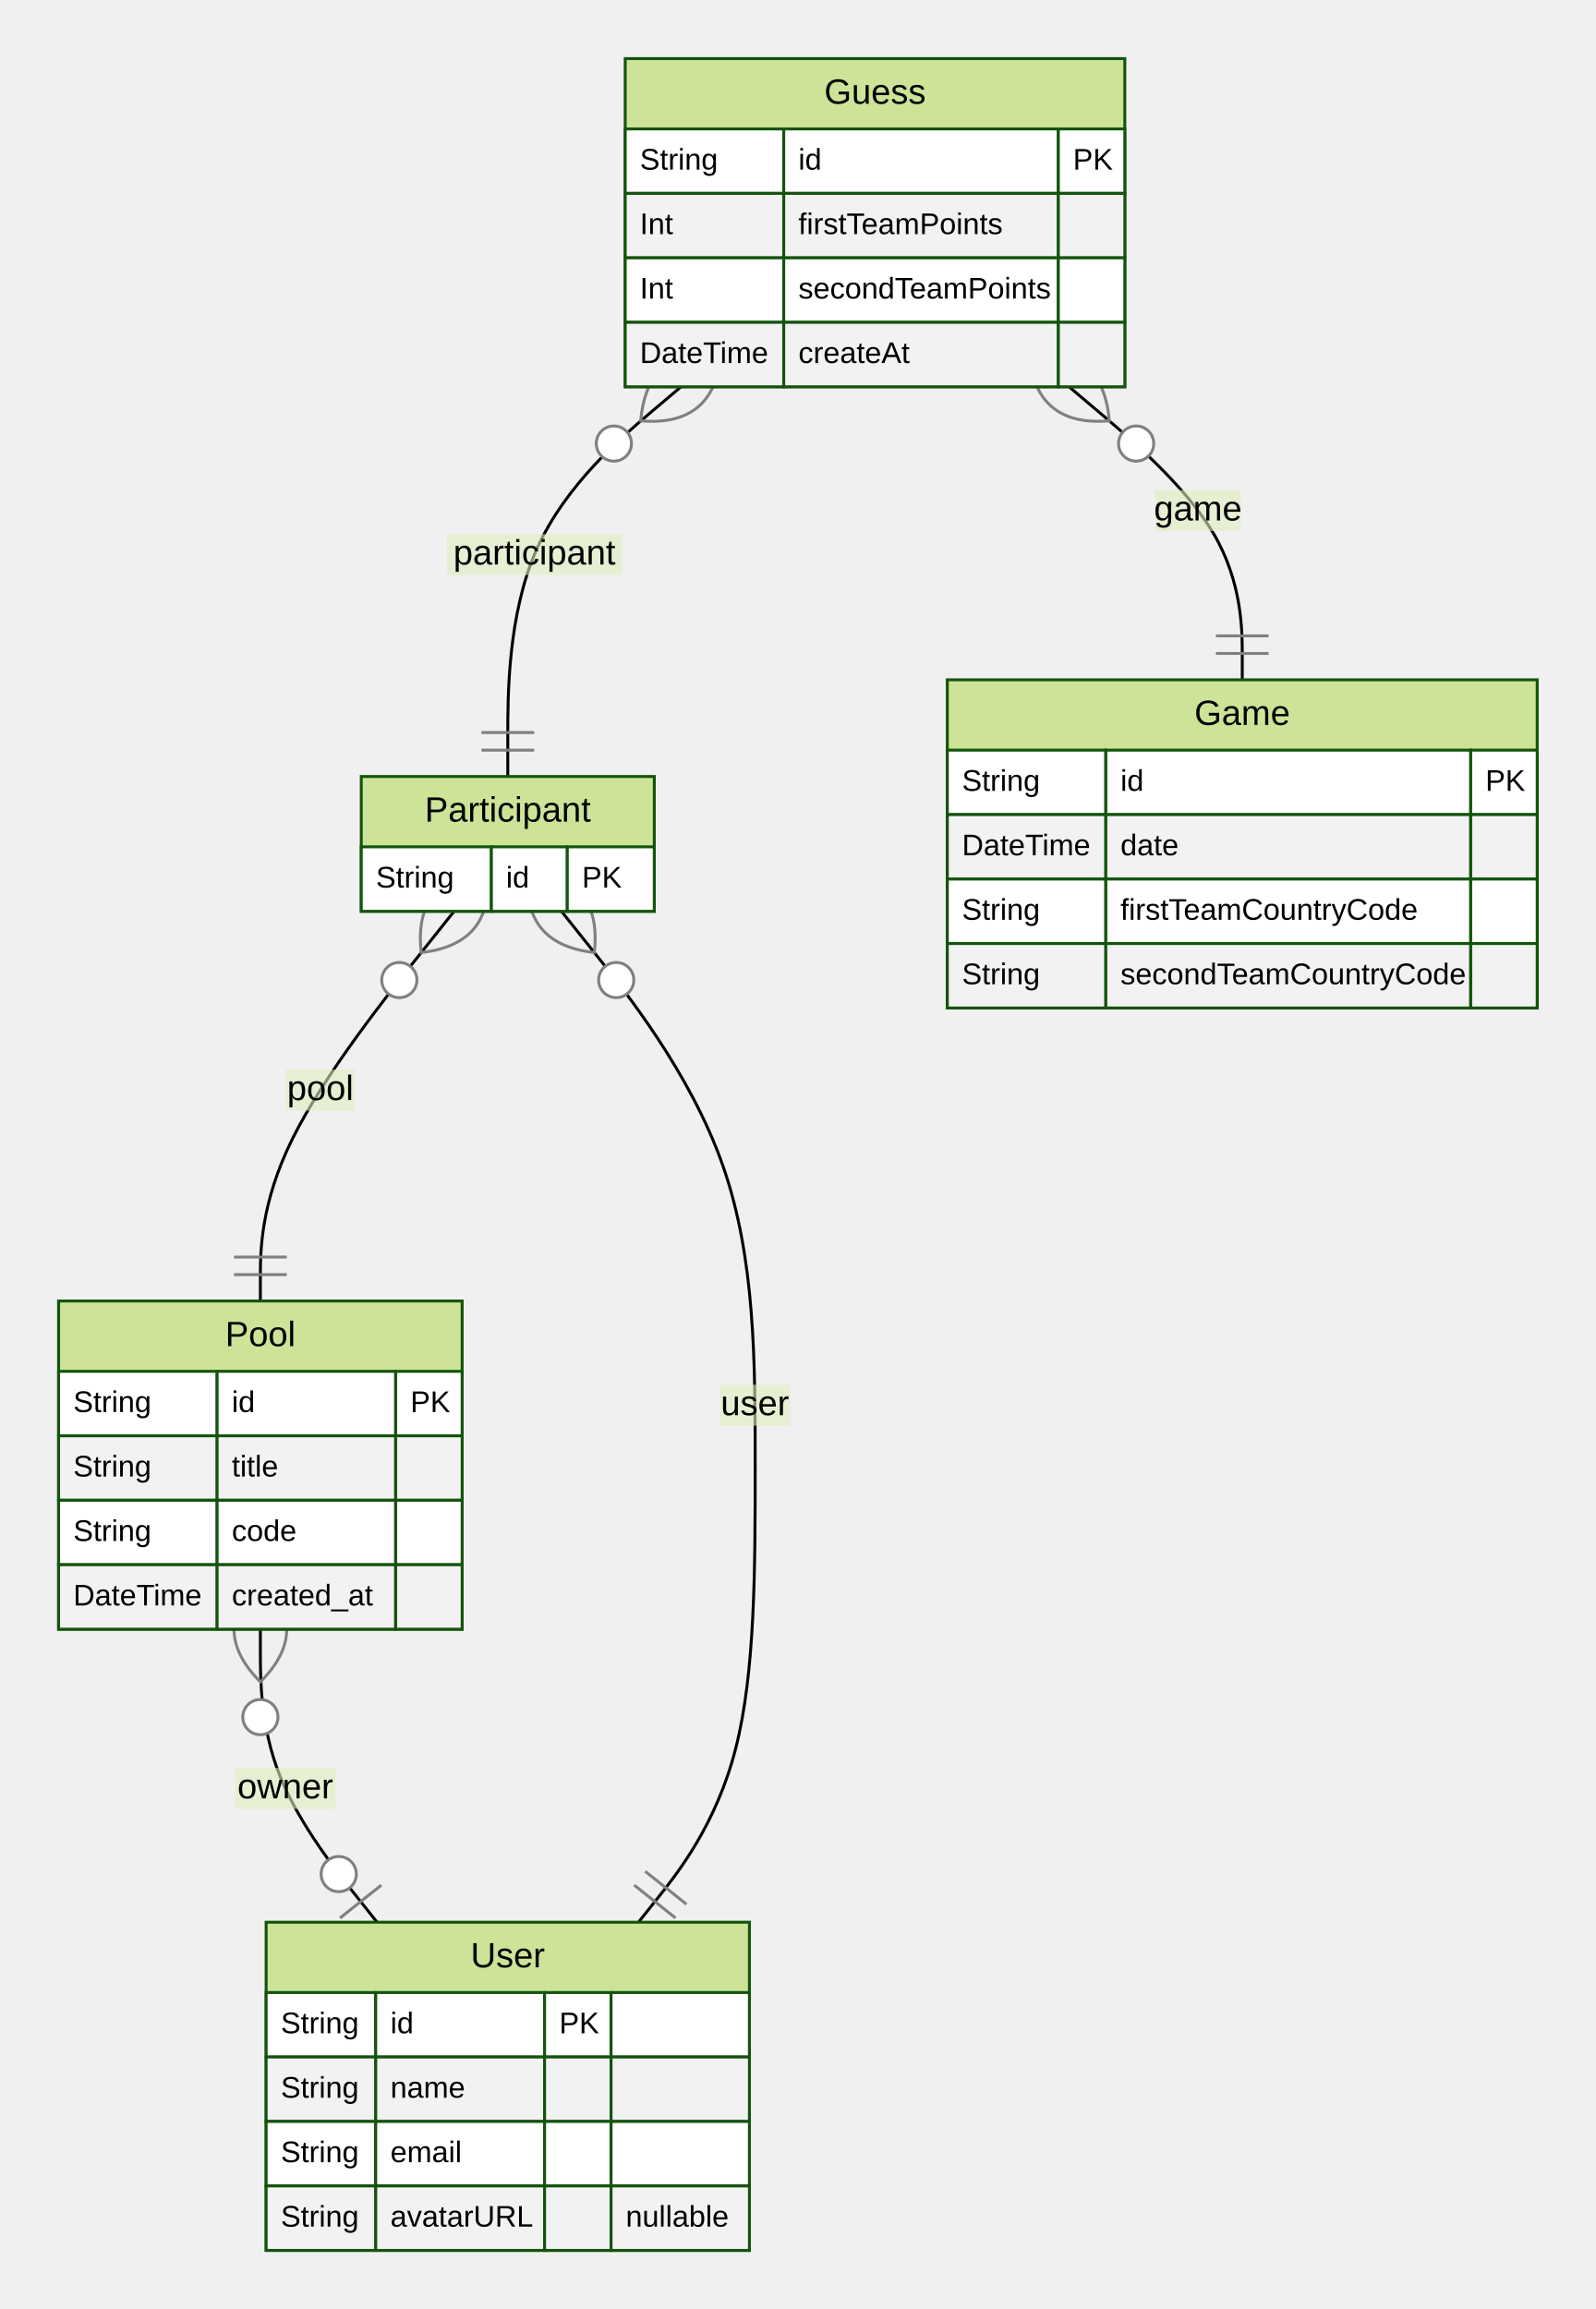
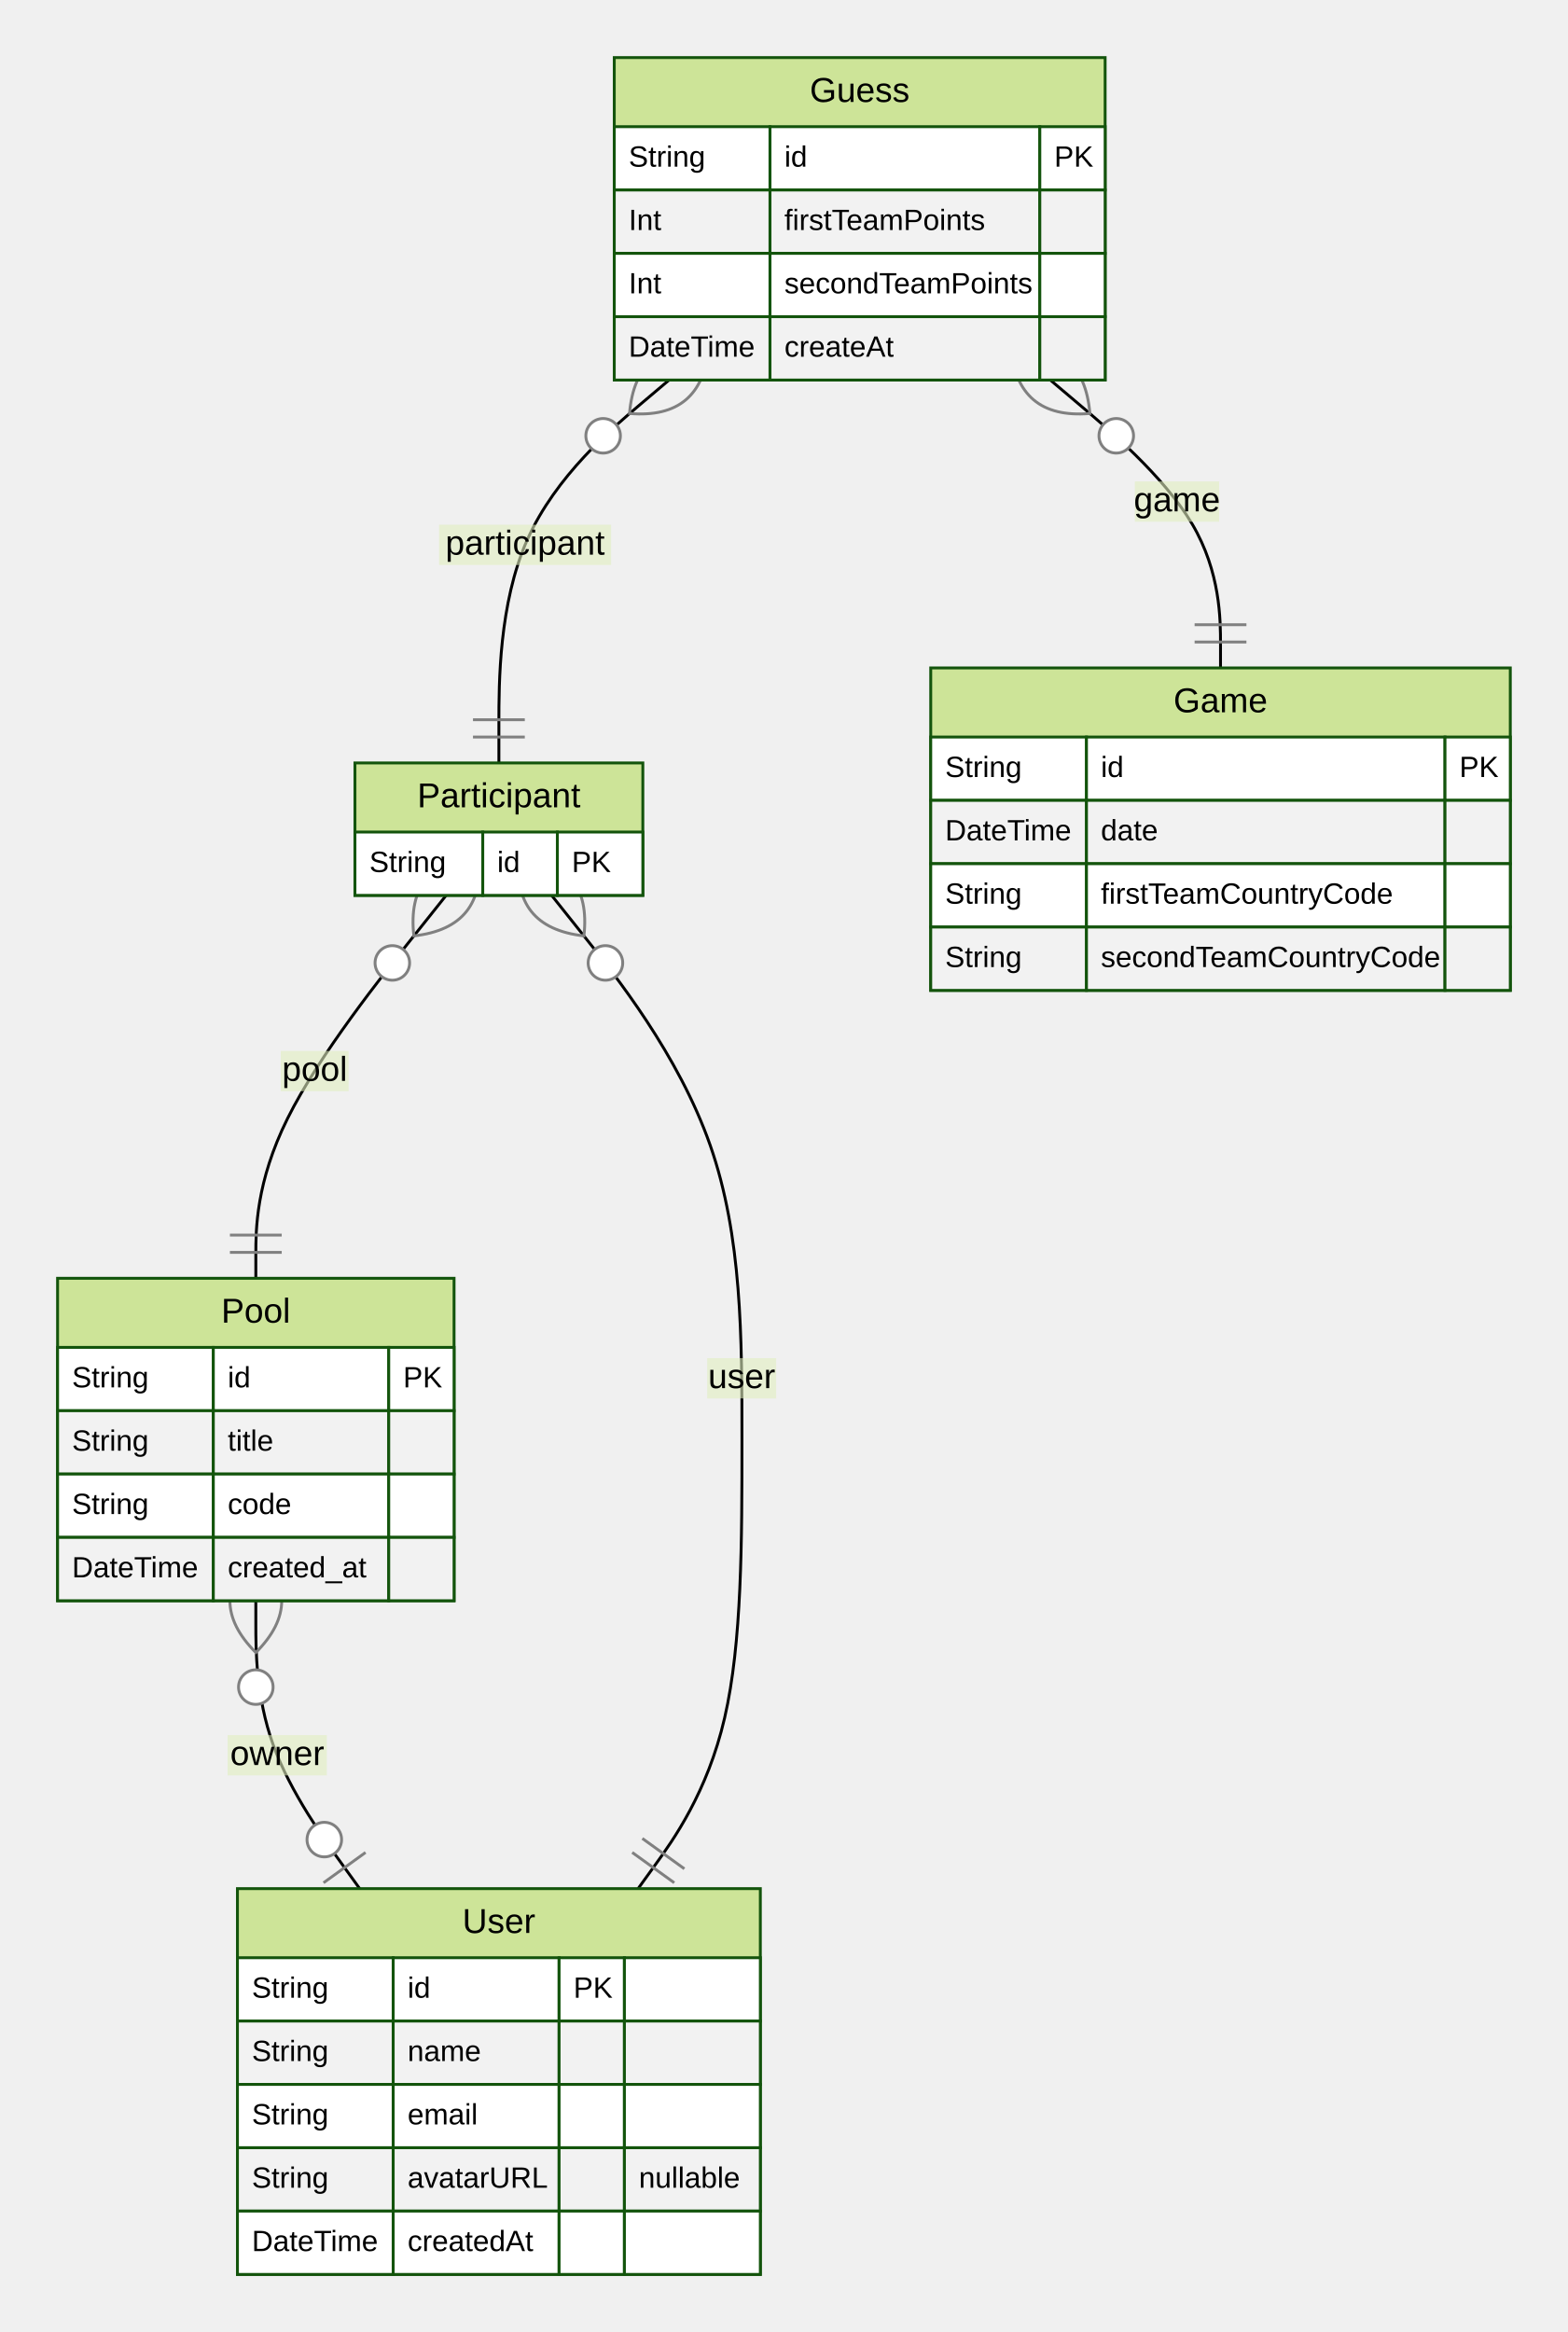
- <svg xmlns="http://www.w3.org/2000/svg" aria-labelledby="chart-title-mermaid-0 chart-desc-mermaid-0" role="img" viewBox="0 0 544.601 788" style="max-width: 544.601px; background-color: white;" width="100%" id="mermaid-0">
+ <svg xmlns="http://www.w3.org/2000/svg" aria-labelledby="chart-title-mermaid-0 chart-desc-mermaid-0" role="img" viewBox="0 0 544.601 810" style="max-width: 544.601px; background-color: white;" width="100%" id="mermaid-0">
  <style>#mermaid-0 {font-family:"trebuchet ms",verdana,arial,sans-serif;font-size:16px;fill:#000000;}#mermaid-0 .error-icon{fill:#552222;}#mermaid-0 .error-text{fill:#552222;stroke:#552222;}#mermaid-0 .edge-thickness-normal{stroke-width:2px;}#mermaid-0 .edge-thickness-thick{stroke-width:3.5px;}#mermaid-0 .edge-pattern-solid{stroke-dasharray:0;}#mermaid-0 .edge-pattern-dashed{stroke-dasharray:3;}#mermaid-0 .edge-pattern-dotted{stroke-dasharray:2;}#mermaid-0 .marker{fill:#000000;stroke:#000000;}#mermaid-0 .marker.cross{stroke:#000000;}#mermaid-0 svg{font-family:"trebuchet ms",verdana,arial,sans-serif;font-size:16px;}#mermaid-0 .entityBox{fill:#cde498;stroke:#13540c;}#mermaid-0 .attributeBoxOdd{fill:#ffffff;stroke:#13540c;}#mermaid-0 .attributeBoxEven{fill:#f2f2f2;stroke:#13540c;}#mermaid-0 .relationshipLabelBox{fill:hsl(78.158, 58.462%, 84.51%);opacity:0.7;background-color:hsl(78.158, 58.462%, 84.51%);}#mermaid-0 .relationshipLabelBox rect{opacity:0.5;}#mermaid-0 .relationshipLine{stroke:#000000;}#mermaid-0 :root{--mermaid-font-family:"trebuchet ms",verdana,arial,sans-serif;}</style>
  <g />
  <defs>
    <marker orient="auto" markerHeight="18" markerWidth="18" refY="9" refX="0" id="ONLY_ONE_START">
      <path d="M9,0 L9,18 M15,0 L15,18" fill="none" stroke="gray" />
    </marker>
  </defs>
  <defs>
    <marker orient="auto" markerHeight="18" markerWidth="18" refY="9" refX="18" id="ONLY_ONE_END">
      <path d="M3,0 L3,18 M9,0 L9,18" fill="none" stroke="gray" />
    </marker>
  </defs>
  <defs>
    <marker orient="auto" markerHeight="18" markerWidth="30" refY="9" refX="0" id="ZERO_OR_ONE_START">
      <circle r="6" cy="9" cx="21" fill="white" stroke="gray" />
      <path d="M9,0 L9,18" fill="none" stroke="gray" />
    </marker>
  </defs>
  <defs>
    <marker orient="auto" markerHeight="18" markerWidth="30" refY="9" refX="30" id="ZERO_OR_ONE_END">
      <circle r="6" cy="9" cx="9" fill="white" stroke="gray" />
      <path d="M21,0 L21,18" fill="none" stroke="gray" />
    </marker>
  </defs>
  <defs>
    <marker orient="auto" markerHeight="36" markerWidth="45" refY="18" refX="18" id="ONE_OR_MORE_START">
      <path d="M0,18 Q 18,0 36,18 Q 18,36 0,18 M42,9 L42,27" fill="none" stroke="gray" />
    </marker>
  </defs>
  <defs>
    <marker orient="auto" markerHeight="36" markerWidth="45" refY="18" refX="27" id="ONE_OR_MORE_END">
      <path d="M3,9 L3,27 M9,18 Q27,0 45,18 Q27,36 9,18" fill="none" stroke="gray" />
    </marker>
  </defs>
  <defs>
    <marker orient="auto" markerHeight="36" markerWidth="57" refY="18" refX="18" id="ZERO_OR_MORE_START">
      <circle r="6" cy="18" cx="48" fill="white" stroke="gray" />
      <path d="M0,18 Q18,0 36,18 Q18,36 0,18" fill="none" stroke="gray" />
    </marker>
  </defs>
  <defs>
    <marker orient="auto" markerHeight="36" markerWidth="57" refY="18" refX="39" id="ZERO_OR_MORE_END">
      <circle r="6" cy="18" cx="9" fill="white" stroke="gray" />
      <path d="M21,18 Q39,0 57,18 Q39,36 21,18" fill="none" stroke="gray" />
    </marker>
  </defs>
-   <path marker-start="url(#ZERO_OR_MORE_START)" marker-end="url(#ZERO_OR_ONE_END)" fill="none" stroke="gray" d="M88.859,556L88.859,564.333C88.859,572.667,88.859,589.333,95.497,606C102.134,622.667,115.409,639.333,122.047,647.667L128.684,656" class="er relationshipLine" />
-   <path marker-start="url(#ZERO_OR_MORE_START)" marker-end="url(#ONLY_ONE_END)" fill="none" stroke="gray" d="M191.608,311L202.626,324.833C213.645,338.667,235.681,366.333,246.7,397.833C257.718,429.333,257.718,464.667,257.718,500C257.718,535.333,257.718,570.667,251.08,596.667C244.443,622.667,231.168,639.333,224.53,647.667L217.893,656" class="er relationshipLine" />
+   <path marker-start="url(#ZERO_OR_MORE_START)" marker-end="url(#ZERO_OR_ONE_END)" fill="none" stroke="gray" d="M88.859,556L88.859,564.333C88.859,572.667,88.859,589.333,94.873,606C100.886,622.667,112.913,639.333,118.926,647.667L124.94,656" class="er relationshipLine" />
+   <path marker-start="url(#ZERO_OR_MORE_START)" marker-end="url(#ONLY_ONE_END)" fill="none" stroke="gray" d="M191.608,311L202.626,324.833C213.645,338.667,235.681,366.333,246.7,397.833C257.718,429.333,257.718,464.667,257.718,500C257.718,535.333,257.718,570.667,251.705,596.667C245.691,622.667,233.664,639.333,227.651,647.667L221.637,656" class="er relationshipLine" />
  <path marker-start="url(#ZERO_OR_MORE_START)" marker-end="url(#ONLY_ONE_END)" fill="none" stroke="gray" d="M154.969,311L143.951,324.833C132.932,338.667,110.896,366.333,99.877,388.5C88.859,410.667,88.859,427.333,88.859,435.667L88.859,444" class="er relationshipLine" />
  <path marker-start="url(#ZERO_OR_MORE_START)" marker-end="url(#ONLY_ONE_END)" fill="none" stroke="gray" d="M232.406,132L222.553,140.333C212.7,148.667,192.994,165.333,183.141,187.5C173.289,209.667,173.289,237.333,173.289,251.167L173.289,265" class="er relationshipLine" />
  <path marker-start="url(#ZERO_OR_MORE_START)" marker-end="url(#ONLY_ONE_END)" fill="none" stroke="gray" d="M364.828,132L374.681,140.333C384.533,148.667,404.239,165.333,414.092,182C423.945,198.667,423.945,215.333,423.945,223.667L423.945,232" class="er relationshipLine" />
  <g transform="translate(20,444 )" id="Pool">
    <rect height="112" width="137.718" y="0" x="0" stroke="gray" fill-opacity="100%" fill="honeydew" class="er entityBox" />
    <text transform="translate(68.85901,12)" style="font-family: &quot;trebuchet ms&quot;, verdana, arial, sans-serif;; font-size: 12px" text-anchor="middle" dominant-baseline="middle" y="0" x="0" id="entity-Pool" class="er entityLabel">Pool</text>
    <rect height="22" width="54.096" y="24" x="0" stroke="gray" fill-opacity="100%" fill="honeydew" class="er attributeBoxOdd" />
    <text transform="translate(5,35)" style="font-family: &quot;trebuchet ms&quot;, verdana, arial, sans-serif;; font-size: 10.2px" text-anchor="left" dominant-baseline="middle" y="0" x="0" id="entity-Pool-attr-1-type" class="er entityLabel">String</text>
    <rect height="22" width="60.935" y="24" x="54.096" stroke="gray" fill-opacity="100%" fill="honeydew" class="er attributeBoxOdd" />
    <text transform="translate(59.09555,35)" style="font-family: &quot;trebuchet ms&quot;, verdana, arial, sans-serif;; font-size: 10.2px" text-anchor="left" dominant-baseline="middle" y="0" x="0" id="entity-Pool-attr-1-name" class="er entityLabel">id</text>
    <rect height="22" width="22.688" y="24" x="115.03" stroke="gray" fill-opacity="100%" fill="honeydew" class="er attributeBoxOdd" />
    <text transform="translate(120.0303,35)" style="font-family: &quot;trebuchet ms&quot;, verdana, arial, sans-serif;; font-size: 10.2px" text-anchor="left" dominant-baseline="middle" y="0" x="0" id="entity-Pool-attr-1-key" class="er entityLabel">PK</text>
    <rect height="22" width="54.096" y="46" x="0" stroke="gray" fill-opacity="100%" fill="honeydew" class="er attributeBoxEven" />
    <text transform="translate(5,57)" style="font-family: &quot;trebuchet ms&quot;, verdana, arial, sans-serif;; font-size: 10.2px" text-anchor="left" dominant-baseline="middle" y="0" x="0" id="entity-Pool-attr-2-type" class="er entityLabel">String</text>
    <rect height="22" width="60.935" y="46" x="54.096" stroke="gray" fill-opacity="100%" fill="honeydew" class="er attributeBoxEven" />
    <text transform="translate(59.09555,57)" style="font-family: &quot;trebuchet ms&quot;, verdana, arial, sans-serif;; font-size: 10.2px" text-anchor="left" dominant-baseline="middle" y="0" x="0" id="entity-Pool-attr-2-name" class="er entityLabel">title</text>
    <rect height="22" width="22.688" y="46" x="115.03" stroke="gray" fill-opacity="100%" fill="honeydew" class="er attributeBoxEven" />
    <text transform="translate(120.0303,57)" style="font-family: &quot;trebuchet ms&quot;, verdana, arial, sans-serif;; font-size: 10.2px" text-anchor="left" dominant-baseline="middle" y="0" x="0" id="entity-Pool-attr-2-key" class="er entityLabel" />
    <rect height="22" width="54.096" y="68" x="0" stroke="gray" fill-opacity="100%" fill="honeydew" class="er attributeBoxOdd" />
    <text transform="translate(5,79)" style="font-family: &quot;trebuchet ms&quot;, verdana, arial, sans-serif;; font-size: 10.2px" text-anchor="left" dominant-baseline="middle" y="0" x="0" id="entity-Pool-attr-3-type" class="er entityLabel">String</text>
    <rect height="22" width="60.935" y="68" x="54.096" stroke="gray" fill-opacity="100%" fill="honeydew" class="er attributeBoxOdd" />
    <text transform="translate(59.09555,79)" style="font-family: &quot;trebuchet ms&quot;, verdana, arial, sans-serif;; font-size: 10.2px" text-anchor="left" dominant-baseline="middle" y="0" x="0" id="entity-Pool-attr-3-name" class="er entityLabel">code</text>
    <rect height="22" width="22.688" y="68" x="115.03" stroke="gray" fill-opacity="100%" fill="honeydew" class="er attributeBoxOdd" />
    <text transform="translate(120.0303,79)" style="font-family: &quot;trebuchet ms&quot;, verdana, arial, sans-serif;; font-size: 10.2px" text-anchor="left" dominant-baseline="middle" y="0" x="0" id="entity-Pool-attr-3-key" class="er entityLabel" />
    <rect height="22" width="54.096" y="90" x="0" stroke="gray" fill-opacity="100%" fill="honeydew" class="er attributeBoxEven" />
    <text transform="translate(5,101)" style="font-family: &quot;trebuchet ms&quot;, verdana, arial, sans-serif;; font-size: 10.2px" text-anchor="left" dominant-baseline="middle" y="0" x="0" id="entity-Pool-attr-4-type" class="er entityLabel">DateTime</text>
    <rect height="22" width="60.935" y="90" x="54.096" stroke="gray" fill-opacity="100%" fill="honeydew" class="er attributeBoxEven" />
    <text transform="translate(59.09555,101)" style="font-family: &quot;trebuchet ms&quot;, verdana, arial, sans-serif;; font-size: 10.2px" text-anchor="left" dominant-baseline="middle" y="0" x="0" id="entity-Pool-attr-4-name" class="er entityLabel">created_at</text>
    <rect height="22" width="22.688" y="90" x="115.03" stroke="gray" fill-opacity="100%" fill="honeydew" class="er attributeBoxEven" />
    <text transform="translate(120.0303,101)" style="font-family: &quot;trebuchet ms&quot;, verdana, arial, sans-serif;; font-size: 10.2px" text-anchor="left" dominant-baseline="middle" y="0" x="0" id="entity-Pool-attr-4-key" class="er entityLabel" />
  </g>
  <g transform="translate(123.2885,265 )" id="Participant">
    <rect height="46" width="100" y="0" x="0" stroke="gray" fill-opacity="100%" fill="honeydew" class="er entityBox" />
    <text transform="translate(50,12)" style="font-family: &quot;trebuchet ms&quot;, verdana, arial, sans-serif;; font-size: 12px" text-anchor="middle" dominant-baseline="middle" y="0" x="0" id="entity-Participant" class="er entityLabel">Participant</text>
    <rect height="22" width="44.399" y="24" x="0" stroke="gray" fill-opacity="100%" fill="honeydew" class="er attributeBoxOdd" />
    <text transform="translate(5,35)" style="font-family: &quot;trebuchet ms&quot;, verdana, arial, sans-serif;; font-size: 10.2px" text-anchor="left" dominant-baseline="middle" y="0" x="0" id="entity-Participant-attr-1-type" class="er entityLabel">String</text>
    <rect height="22" width="25.911" y="24" x="44.399" stroke="gray" fill-opacity="100%" fill="honeydew" class="er attributeBoxOdd" />
    <text transform="translate(49.39862,35)" style="font-family: &quot;trebuchet ms&quot;, verdana, arial, sans-serif;; font-size: 10.2px" text-anchor="left" dominant-baseline="middle" y="0" x="0" id="entity-Participant-attr-1-name" class="er entityLabel">id</text>
    <rect height="22" width="29.69" y="24" x="70.31" stroke="gray" fill-opacity="100%" fill="honeydew" class="er attributeBoxOdd" />
    <text transform="translate(75.30976,35)" style="font-family: &quot;trebuchet ms&quot;, verdana, arial, sans-serif;; font-size: 10.2px" text-anchor="left" dominant-baseline="middle" y="0" x="0" id="entity-Participant-attr-1-key" class="er entityLabel">PK</text>
  </g>
-   <g transform="translate(90.82453,656 )" id="User">
-     <rect height="112" width="164.928" y="0" x="0" stroke="gray" fill-opacity="100%" fill="honeydew" class="er entityBox" />
-     <text transform="translate(82.46398,12)" style="font-family: &quot;trebuchet ms&quot;, verdana, arial, sans-serif;; font-size: 12px" text-anchor="middle" dominant-baseline="middle" y="0" x="0" id="entity-User" class="er entityLabel">User</text>
-     <rect height="22" width="37.396" y="24" x="0" stroke="gray" fill-opacity="100%" fill="honeydew" class="er attributeBoxOdd" />
+   <g transform="translate(82.47478,656 )" id="User">
+     <rect height="134" width="181.627" y="0" x="0" stroke="gray" fill-opacity="100%" fill="honeydew" class="er entityBox" />
+     <text transform="translate(90.81373,12)" style="font-family: &quot;trebuchet ms&quot;, verdana, arial, sans-serif;; font-size: 12px" text-anchor="middle" dominant-baseline="middle" y="0" x="0" id="entity-User" class="er entityLabel">User</text>
+     <rect height="22" width="54.096" y="24" x="0" stroke="gray" fill-opacity="100%" fill="honeydew" class="er attributeBoxOdd" />
    <text transform="translate(5,35)" style="font-family: &quot;trebuchet ms&quot;, verdana, arial, sans-serif;; font-size: 10.2px" text-anchor="left" dominant-baseline="middle" y="0" x="0" id="entity-User-attr-1-type" class="er entityLabel">String</text>
-     <rect height="22" width="57.632" y="24" x="37.396" stroke="gray" fill-opacity="100%" fill="honeydew" class="er attributeBoxOdd" />
-     <text transform="translate(42.39606,35)" style="font-family: &quot;trebuchet ms&quot;, verdana, arial, sans-serif;; font-size: 10.2px" text-anchor="left" dominant-baseline="middle" y="0" x="0" id="entity-User-attr-1-name" class="er entityLabel">id</text>
-     <rect height="22" width="22.688" y="24" x="95.028" stroke="gray" fill-opacity="100%" fill="honeydew" class="er attributeBoxOdd" />
-     <text transform="translate(100.0277,35)" style="font-family: &quot;trebuchet ms&quot;, verdana, arial, sans-serif;; font-size: 10.2px" text-anchor="left" dominant-baseline="middle" y="0" x="0" id="entity-User-attr-1-key" class="er entityLabel">PK</text>
-     <rect height="22" width="47.213" y="24" x="117.715" stroke="gray" fill-opacity="100%" fill="honeydew" class="er attributeBoxOdd" />
-     <text transform="translate(122.7154,35)" style="font-family: &quot;trebuchet ms&quot;, verdana, arial, sans-serif;; font-size: 10.2px" text-anchor="left" dominant-baseline="middle" y="0" x="0" id="entity-User-attr-1-comment" class="er entityLabel" />
-     <rect height="22" width="37.396" y="46" x="0" stroke="gray" fill-opacity="100%" fill="honeydew" class="er attributeBoxEven" />
+     <rect height="22" width="57.632" y="24" x="54.096" stroke="gray" fill-opacity="100%" fill="honeydew" class="er attributeBoxOdd" />
+     <text transform="translate(59.09555,35)" style="font-family: &quot;trebuchet ms&quot;, verdana, arial, sans-serif;; font-size: 10.2px" text-anchor="left" dominant-baseline="middle" y="0" x="0" id="entity-User-attr-1-name" class="er entityLabel">id</text>
+     <rect height="22" width="22.688" y="24" x="111.727" stroke="gray" fill-opacity="100%" fill="honeydew" class="er attributeBoxOdd" />
+     <text transform="translate(116.7272,35)" style="font-family: &quot;trebuchet ms&quot;, verdana, arial, sans-serif;; font-size: 10.2px" text-anchor="left" dominant-baseline="middle" y="0" x="0" id="entity-User-attr-1-key" class="er entityLabel">PK</text>
+     <rect height="22" width="47.213" y="24" x="134.415" stroke="gray" fill-opacity="100%" fill="honeydew" class="er attributeBoxOdd" />
+     <text transform="translate(139.4149,35)" style="font-family: &quot;trebuchet ms&quot;, verdana, arial, sans-serif;; font-size: 10.2px" text-anchor="left" dominant-baseline="middle" y="0" x="0" id="entity-User-attr-1-comment" class="er entityLabel" />
+     <rect height="22" width="54.096" y="46" x="0" stroke="gray" fill-opacity="100%" fill="honeydew" class="er attributeBoxEven" />
    <text transform="translate(5,57)" style="font-family: &quot;trebuchet ms&quot;, verdana, arial, sans-serif;; font-size: 10.2px" text-anchor="left" dominant-baseline="middle" y="0" x="0" id="entity-User-attr-2-type" class="er entityLabel">String</text>
-     <rect height="22" width="57.632" y="46" x="37.396" stroke="gray" fill-opacity="100%" fill="honeydew" class="er attributeBoxEven" />
-     <text transform="translate(42.39606,57)" style="font-family: &quot;trebuchet ms&quot;, verdana, arial, sans-serif;; font-size: 10.2px" text-anchor="left" dominant-baseline="middle" y="0" x="0" id="entity-User-attr-2-name" class="er entityLabel">name</text>
-     <rect height="22" width="22.688" y="46" x="95.028" stroke="gray" fill-opacity="100%" fill="honeydew" class="er attributeBoxEven" />
-     <text transform="translate(100.0277,57)" style="font-family: &quot;trebuchet ms&quot;, verdana, arial, sans-serif;; font-size: 10.2px" text-anchor="left" dominant-baseline="middle" y="0" x="0" id="entity-User-attr-2-key" class="er entityLabel" />
-     <rect height="22" width="47.213" y="46" x="117.715" stroke="gray" fill-opacity="100%" fill="honeydew" class="er attributeBoxEven" />
-     <text transform="translate(122.7154,57)" style="font-family: &quot;trebuchet ms&quot;, verdana, arial, sans-serif;; font-size: 10.2px" text-anchor="left" dominant-baseline="middle" y="0" x="0" id="entity-User-attr-2-comment" class="er entityLabel" />
-     <rect height="22" width="37.396" y="68" x="0" stroke="gray" fill-opacity="100%" fill="honeydew" class="er attributeBoxOdd" />
+     <rect height="22" width="57.632" y="46" x="54.096" stroke="gray" fill-opacity="100%" fill="honeydew" class="er attributeBoxEven" />
+     <text transform="translate(59.09555,57)" style="font-family: &quot;trebuchet ms&quot;, verdana, arial, sans-serif;; font-size: 10.2px" text-anchor="left" dominant-baseline="middle" y="0" x="0" id="entity-User-attr-2-name" class="er entityLabel">name</text>
+     <rect height="22" width="22.688" y="46" x="111.727" stroke="gray" fill-opacity="100%" fill="honeydew" class="er attributeBoxEven" />
+     <text transform="translate(116.7272,57)" style="font-family: &quot;trebuchet ms&quot;, verdana, arial, sans-serif;; font-size: 10.2px" text-anchor="left" dominant-baseline="middle" y="0" x="0" id="entity-User-attr-2-key" class="er entityLabel" />
+     <rect height="22" width="47.213" y="46" x="134.415" stroke="gray" fill-opacity="100%" fill="honeydew" class="er attributeBoxEven" />
+     <text transform="translate(139.4149,57)" style="font-family: &quot;trebuchet ms&quot;, verdana, arial, sans-serif;; font-size: 10.2px" text-anchor="left" dominant-baseline="middle" y="0" x="0" id="entity-User-attr-2-comment" class="er entityLabel" />
+     <rect height="22" width="54.096" y="68" x="0" stroke="gray" fill-opacity="100%" fill="honeydew" class="er attributeBoxOdd" />
    <text transform="translate(5,79)" style="font-family: &quot;trebuchet ms&quot;, verdana, arial, sans-serif;; font-size: 10.2px" text-anchor="left" dominant-baseline="middle" y="0" x="0" id="entity-User-attr-3-type" class="er entityLabel">String</text>
-     <rect height="22" width="57.632" y="68" x="37.396" stroke="gray" fill-opacity="100%" fill="honeydew" class="er attributeBoxOdd" />
-     <text transform="translate(42.39606,79)" style="font-family: &quot;trebuchet ms&quot;, verdana, arial, sans-serif;; font-size: 10.2px" text-anchor="left" dominant-baseline="middle" y="0" x="0" id="entity-User-attr-3-name" class="er entityLabel">email</text>
-     <rect height="22" width="22.688" y="68" x="95.028" stroke="gray" fill-opacity="100%" fill="honeydew" class="er attributeBoxOdd" />
-     <text transform="translate(100.0277,79)" style="font-family: &quot;trebuchet ms&quot;, verdana, arial, sans-serif;; font-size: 10.2px" text-anchor="left" dominant-baseline="middle" y="0" x="0" id="entity-User-attr-3-key" class="er entityLabel" />
-     <rect height="22" width="47.213" y="68" x="117.715" stroke="gray" fill-opacity="100%" fill="honeydew" class="er attributeBoxOdd" />
-     <text transform="translate(122.7154,79)" style="font-family: &quot;trebuchet ms&quot;, verdana, arial, sans-serif;; font-size: 10.2px" text-anchor="left" dominant-baseline="middle" y="0" x="0" id="entity-User-attr-3-comment" class="er entityLabel" />
-     <rect height="22" width="37.396" y="90" x="0" stroke="gray" fill-opacity="100%" fill="honeydew" class="er attributeBoxEven" />
+     <rect height="22" width="57.632" y="68" x="54.096" stroke="gray" fill-opacity="100%" fill="honeydew" class="er attributeBoxOdd" />
+     <text transform="translate(59.09555,79)" style="font-family: &quot;trebuchet ms&quot;, verdana, arial, sans-serif;; font-size: 10.2px" text-anchor="left" dominant-baseline="middle" y="0" x="0" id="entity-User-attr-3-name" class="er entityLabel">email</text>
+     <rect height="22" width="22.688" y="68" x="111.727" stroke="gray" fill-opacity="100%" fill="honeydew" class="er attributeBoxOdd" />
+     <text transform="translate(116.7272,79)" style="font-family: &quot;trebuchet ms&quot;, verdana, arial, sans-serif;; font-size: 10.2px" text-anchor="left" dominant-baseline="middle" y="0" x="0" id="entity-User-attr-3-key" class="er entityLabel" />
+     <rect height="22" width="47.213" y="68" x="134.415" stroke="gray" fill-opacity="100%" fill="honeydew" class="er attributeBoxOdd" />
+     <text transform="translate(139.4149,79)" style="font-family: &quot;trebuchet ms&quot;, verdana, arial, sans-serif;; font-size: 10.2px" text-anchor="left" dominant-baseline="middle" y="0" x="0" id="entity-User-attr-3-comment" class="er entityLabel" />
+     <rect height="22" width="54.096" y="90" x="0" stroke="gray" fill-opacity="100%" fill="honeydew" class="er attributeBoxEven" />
    <text transform="translate(5,101)" style="font-family: &quot;trebuchet ms&quot;, verdana, arial, sans-serif;; font-size: 10.2px" text-anchor="left" dominant-baseline="middle" y="0" x="0" id="entity-User-attr-4-type" class="er entityLabel">String</text>
-     <rect height="22" width="57.632" y="90" x="37.396" stroke="gray" fill-opacity="100%" fill="honeydew" class="er attributeBoxEven" />
-     <text transform="translate(42.39606,101)" style="font-family: &quot;trebuchet ms&quot;, verdana, arial, sans-serif;; font-size: 10.2px" text-anchor="left" dominant-baseline="middle" y="0" x="0" id="entity-User-attr-4-name" class="er entityLabel">avatarURL</text>
-     <rect height="22" width="22.688" y="90" x="95.028" stroke="gray" fill-opacity="100%" fill="honeydew" class="er attributeBoxEven" />
-     <text transform="translate(100.0277,101)" style="font-family: &quot;trebuchet ms&quot;, verdana, arial, sans-serif;; font-size: 10.2px" text-anchor="left" dominant-baseline="middle" y="0" x="0" id="entity-User-attr-4-key" class="er entityLabel" />
-     <rect height="22" width="47.213" y="90" x="117.715" stroke="gray" fill-opacity="100%" fill="honeydew" class="er attributeBoxEven" />
-     <text transform="translate(122.7154,101)" style="font-family: &quot;trebuchet ms&quot;, verdana, arial, sans-serif;; font-size: 10.2px" text-anchor="left" dominant-baseline="middle" y="0" x="0" id="entity-User-attr-4-comment" class="er entityLabel">nullable</text>
+     <rect height="22" width="57.632" y="90" x="54.096" stroke="gray" fill-opacity="100%" fill="honeydew" class="er attributeBoxEven" />
+     <text transform="translate(59.09555,101)" style="font-family: &quot;trebuchet ms&quot;, verdana, arial, sans-serif;; font-size: 10.2px" text-anchor="left" dominant-baseline="middle" y="0" x="0" id="entity-User-attr-4-name" class="er entityLabel">avatarURL</text>
+     <rect height="22" width="22.688" y="90" x="111.727" stroke="gray" fill-opacity="100%" fill="honeydew" class="er attributeBoxEven" />
+     <text transform="translate(116.7272,101)" style="font-family: &quot;trebuchet ms&quot;, verdana, arial, sans-serif;; font-size: 10.2px" text-anchor="left" dominant-baseline="middle" y="0" x="0" id="entity-User-attr-4-key" class="er entityLabel" />
+     <rect height="22" width="47.213" y="90" x="134.415" stroke="gray" fill-opacity="100%" fill="honeydew" class="er attributeBoxEven" />
+     <text transform="translate(139.4149,101)" style="font-family: &quot;trebuchet ms&quot;, verdana, arial, sans-serif;; font-size: 10.2px" text-anchor="left" dominant-baseline="middle" y="0" x="0" id="entity-User-attr-4-comment" class="er entityLabel">nullable</text>
+     <rect height="22" width="54.096" y="112" x="0" stroke="gray" fill-opacity="100%" fill="honeydew" class="er attributeBoxOdd" />
+     <text transform="translate(5,123)" style="font-family: &quot;trebuchet ms&quot;, verdana, arial, sans-serif;; font-size: 10.2px" text-anchor="left" dominant-baseline="middle" y="0" x="0" id="entity-User-attr-5-type" class="er entityLabel">DateTime</text>
+     <rect height="22" width="57.632" y="112" x="54.096" stroke="gray" fill-opacity="100%" fill="honeydew" class="er attributeBoxOdd" />
+     <text transform="translate(59.09555,123)" style="font-family: &quot;trebuchet ms&quot;, verdana, arial, sans-serif;; font-size: 10.2px" text-anchor="left" dominant-baseline="middle" y="0" x="0" id="entity-User-attr-5-name" class="er entityLabel">createdAt</text>
+     <rect height="22" width="22.688" y="112" x="111.727" stroke="gray" fill-opacity="100%" fill="honeydew" class="er attributeBoxOdd" />
+     <text transform="translate(116.7272,123)" style="font-family: &quot;trebuchet ms&quot;, verdana, arial, sans-serif;; font-size: 10.2px" text-anchor="left" dominant-baseline="middle" y="0" x="0" id="entity-User-attr-5-key" class="er entityLabel" />
+     <rect height="22" width="47.213" y="112" x="134.415" stroke="gray" fill-opacity="100%" fill="honeydew" class="er attributeBoxOdd" />
+     <text transform="translate(139.4149,123)" style="font-family: &quot;trebuchet ms&quot;, verdana, arial, sans-serif;; font-size: 10.2px" text-anchor="left" dominant-baseline="middle" y="0" x="0" id="entity-User-attr-5-comment" class="er entityLabel" />
  </g>
  <g transform="translate(323.2885,232 )" id="Game">
    <rect height="112" width="201.312" y="0" x="0" stroke="gray" fill-opacity="100%" fill="honeydew" class="er entityBox" />
    <text transform="translate(100.6562,12)" style="font-family: &quot;trebuchet ms&quot;, verdana, arial, sans-serif;; font-size: 12px" text-anchor="middle" dominant-baseline="middle" y="0" x="0" id="entity-Game" class="er entityLabel">Game</text>
    <rect height="22" width="54.096" y="24" x="0" stroke="gray" fill-opacity="100%" fill="honeydew" class="er attributeBoxOdd" />
    <text transform="translate(5,35)" style="font-family: &quot;trebuchet ms&quot;, verdana, arial, sans-serif;; font-size: 10.2px" text-anchor="left" dominant-baseline="middle" y="0" x="0" id="entity-Game-attr-1-type" class="er entityLabel">String</text>
    <rect height="22" width="124.529" y="24" x="54.096" stroke="gray" fill-opacity="100%" fill="honeydew" class="er attributeBoxOdd" />
    <text transform="translate(59.09555,35)" style="font-family: &quot;trebuchet ms&quot;, verdana, arial, sans-serif;; font-size: 10.2px" text-anchor="left" dominant-baseline="middle" y="0" x="0" id="entity-Game-attr-1-name" class="er entityLabel">id</text>
    <rect height="22" width="22.688" y="24" x="178.625" stroke="gray" fill-opacity="100%" fill="honeydew" class="er attributeBoxOdd" />
    <text transform="translate(183.6248,35)" style="font-family: &quot;trebuchet ms&quot;, verdana, arial, sans-serif;; font-size: 10.2px" text-anchor="left" dominant-baseline="middle" y="0" x="0" id="entity-Game-attr-1-key" class="er entityLabel">PK</text>
    <rect height="22" width="54.096" y="46" x="0" stroke="gray" fill-opacity="100%" fill="honeydew" class="er attributeBoxEven" />
    <text transform="translate(5,57)" style="font-family: &quot;trebuchet ms&quot;, verdana, arial, sans-serif;; font-size: 10.2px" text-anchor="left" dominant-baseline="middle" y="0" x="0" id="entity-Game-attr-2-type" class="er entityLabel">DateTime</text>
    <rect height="22" width="124.529" y="46" x="54.096" stroke="gray" fill-opacity="100%" fill="honeydew" class="er attributeBoxEven" />
    <text transform="translate(59.09555,57)" style="font-family: &quot;trebuchet ms&quot;, verdana, arial, sans-serif;; font-size: 10.2px" text-anchor="left" dominant-baseline="middle" y="0" x="0" id="entity-Game-attr-2-name" class="er entityLabel">date</text>
    <rect height="22" width="22.688" y="46" x="178.625" stroke="gray" fill-opacity="100%" fill="honeydew" class="er attributeBoxEven" />
    <text transform="translate(183.6248,57)" style="font-family: &quot;trebuchet ms&quot;, verdana, arial, sans-serif;; font-size: 10.2px" text-anchor="left" dominant-baseline="middle" y="0" x="0" id="entity-Game-attr-2-key" class="er entityLabel" />
    <rect height="22" width="54.096" y="68" x="0" stroke="gray" fill-opacity="100%" fill="honeydew" class="er attributeBoxOdd" />
    <text transform="translate(5,79)" style="font-family: &quot;trebuchet ms&quot;, verdana, arial, sans-serif;; font-size: 10.2px" text-anchor="left" dominant-baseline="middle" y="0" x="0" id="entity-Game-attr-3-type" class="er entityLabel">String</text>
    <rect height="22" width="124.529" y="68" x="54.096" stroke="gray" fill-opacity="100%" fill="honeydew" class="er attributeBoxOdd" />
    <text transform="translate(59.09555,79)" style="font-family: &quot;trebuchet ms&quot;, verdana, arial, sans-serif;; font-size: 10.2px" text-anchor="left" dominant-baseline="middle" y="0" x="0" id="entity-Game-attr-3-name" class="er entityLabel">firstTeamCountryCode</text>
    <rect height="22" width="22.688" y="68" x="178.625" stroke="gray" fill-opacity="100%" fill="honeydew" class="er attributeBoxOdd" />
    <text transform="translate(183.6248,79)" style="font-family: &quot;trebuchet ms&quot;, verdana, arial, sans-serif;; font-size: 10.2px" text-anchor="left" dominant-baseline="middle" y="0" x="0" id="entity-Game-attr-3-key" class="er entityLabel" />
    <rect height="22" width="54.096" y="90" x="0" stroke="gray" fill-opacity="100%" fill="honeydew" class="er attributeBoxEven" />
    <text transform="translate(5,101)" style="font-family: &quot;trebuchet ms&quot;, verdana, arial, sans-serif;; font-size: 10.2px" text-anchor="left" dominant-baseline="middle" y="0" x="0" id="entity-Game-attr-4-type" class="er entityLabel">String</text>
    <rect height="22" width="124.529" y="90" x="54.096" stroke="gray" fill-opacity="100%" fill="honeydew" class="er attributeBoxEven" />
    <text transform="translate(59.09555,101)" style="font-family: &quot;trebuchet ms&quot;, verdana, arial, sans-serif;; font-size: 10.2px" text-anchor="left" dominant-baseline="middle" y="0" x="0" id="entity-Game-attr-4-name" class="er entityLabel">secondTeamCountryCode</text>
    <rect height="22" width="22.688" y="90" x="178.625" stroke="gray" fill-opacity="100%" fill="honeydew" class="er attributeBoxEven" />
    <text transform="translate(183.6248,101)" style="font-family: &quot;trebuchet ms&quot;, verdana, arial, sans-serif;; font-size: 10.2px" text-anchor="left" dominant-baseline="middle" y="0" x="0" id="entity-Game-attr-4-key" class="er entityLabel" />
  </g>
  <g transform="translate(213.3644,20 )" id="Guess">
    <rect height="112" width="170.504" y="0" x="0" stroke="gray" fill-opacity="100%" fill="honeydew" class="er entityBox" />
    <text transform="translate(85.2522,12)" style="font-family: &quot;trebuchet ms&quot;, verdana, arial, sans-serif;; font-size: 12px" text-anchor="middle" dominant-baseline="middle" y="0" x="0" id="entity-Guess" class="er entityLabel">Guess</text>
    <rect height="22" width="54.096" y="24" x="0" stroke="gray" fill-opacity="100%" fill="honeydew" class="er attributeBoxOdd" />
    <text transform="translate(5,35)" style="font-family: &quot;trebuchet ms&quot;, verdana, arial, sans-serif;; font-size: 10.2px" text-anchor="left" dominant-baseline="middle" y="0" x="0" id="entity-Guess-attr-1-type" class="er entityLabel">String</text>
    <rect height="22" width="93.721" y="24" x="54.096" stroke="gray" fill-opacity="100%" fill="honeydew" class="er attributeBoxOdd" />
    <text transform="translate(59.09555,35)" style="font-family: &quot;trebuchet ms&quot;, verdana, arial, sans-serif;; font-size: 10.2px" text-anchor="left" dominant-baseline="middle" y="0" x="0" id="entity-Guess-attr-1-name" class="er entityLabel">id</text>
    <rect height="22" width="22.688" y="24" x="147.817" stroke="gray" fill-opacity="100%" fill="honeydew" class="er attributeBoxOdd" />
    <text transform="translate(152.8167,35)" style="font-family: &quot;trebuchet ms&quot;, verdana, arial, sans-serif;; font-size: 10.2px" text-anchor="left" dominant-baseline="middle" y="0" x="0" id="entity-Guess-attr-1-key" class="er entityLabel">PK</text>
    <rect height="22" width="54.096" y="46" x="0" stroke="gray" fill-opacity="100%" fill="honeydew" class="er attributeBoxEven" />
    <text transform="translate(5,57)" style="font-family: &quot;trebuchet ms&quot;, verdana, arial, sans-serif;; font-size: 10.2px" text-anchor="left" dominant-baseline="middle" y="0" x="0" id="entity-Guess-attr-2-type" class="er entityLabel">Int</text>
    <rect height="22" width="93.721" y="46" x="54.096" stroke="gray" fill-opacity="100%" fill="honeydew" class="er attributeBoxEven" />
    <text transform="translate(59.09555,57)" style="font-family: &quot;trebuchet ms&quot;, verdana, arial, sans-serif;; font-size: 10.2px" text-anchor="left" dominant-baseline="middle" y="0" x="0" id="entity-Guess-attr-2-name" class="er entityLabel">firstTeamPoints</text>
    <rect height="22" width="22.688" y="46" x="147.817" stroke="gray" fill-opacity="100%" fill="honeydew" class="er attributeBoxEven" />
    <text transform="translate(152.8167,57)" style="font-family: &quot;trebuchet ms&quot;, verdana, arial, sans-serif;; font-size: 10.2px" text-anchor="left" dominant-baseline="middle" y="0" x="0" id="entity-Guess-attr-2-key" class="er entityLabel" />
    <rect height="22" width="54.096" y="68" x="0" stroke="gray" fill-opacity="100%" fill="honeydew" class="er attributeBoxOdd" />
    <text transform="translate(5,79)" style="font-family: &quot;trebuchet ms&quot;, verdana, arial, sans-serif;; font-size: 10.2px" text-anchor="left" dominant-baseline="middle" y="0" x="0" id="entity-Guess-attr-3-type" class="er entityLabel">Int</text>
    <rect height="22" width="93.721" y="68" x="54.096" stroke="gray" fill-opacity="100%" fill="honeydew" class="er attributeBoxOdd" />
    <text transform="translate(59.09555,79)" style="font-family: &quot;trebuchet ms&quot;, verdana, arial, sans-serif;; font-size: 10.2px" text-anchor="left" dominant-baseline="middle" y="0" x="0" id="entity-Guess-attr-3-name" class="er entityLabel">secondTeamPoints</text>
    <rect height="22" width="22.688" y="68" x="147.817" stroke="gray" fill-opacity="100%" fill="honeydew" class="er attributeBoxOdd" />
    <text transform="translate(152.8167,79)" style="font-family: &quot;trebuchet ms&quot;, verdana, arial, sans-serif;; font-size: 10.2px" text-anchor="left" dominant-baseline="middle" y="0" x="0" id="entity-Guess-attr-3-key" class="er entityLabel" />
    <rect height="22" width="54.096" y="90" x="0" stroke="gray" fill-opacity="100%" fill="honeydew" class="er attributeBoxEven" />
    <text transform="translate(5,101)" style="font-family: &quot;trebuchet ms&quot;, verdana, arial, sans-serif;; font-size: 10.2px" text-anchor="left" dominant-baseline="middle" y="0" x="0" id="entity-Guess-attr-4-type" class="er entityLabel">DateTime</text>
    <rect height="22" width="93.721" y="90" x="54.096" stroke="gray" fill-opacity="100%" fill="honeydew" class="er attributeBoxEven" />
    <text transform="translate(59.09555,101)" style="font-family: &quot;trebuchet ms&quot;, verdana, arial, sans-serif;; font-size: 10.2px" text-anchor="left" dominant-baseline="middle" y="0" x="0" id="entity-Guess-attr-4-name" class="er entityLabel">createAt</text>
    <rect height="22" width="22.688" y="90" x="147.817" stroke="gray" fill-opacity="100%" fill="honeydew" class="er attributeBoxEven" />
    <text transform="translate(152.8167,101)" style="font-family: &quot;trebuchet ms&quot;, verdana, arial, sans-serif;; font-size: 10.2px" text-anchor="left" dominant-baseline="middle" y="0" x="0" id="entity-Guess-attr-4-key" class="er entityLabel" />
  </g>
-   <rect fill-opacity="85%" fill="white" height="14" width="34.471" y="603.333" x="80.13" class="er relationshipLabelBox" />
-   <text style="font-family: &quot;trebuchet ms&quot;, verdana, arial, sans-serif;; font-size: 12px" dominant-baseline="middle" text-anchor="middle" y="610.333" x="97.366" id="rel1" class="er relationshipLabel">owner</text>
-   <rect fill-opacity="85%" fill="white" height="14" width="23.959" y="472.558" x="245.659" class="er relationshipLabelBox" />
-   <text style="font-family: &quot;trebuchet ms&quot;, verdana, arial, sans-serif;; font-size: 12px" dominant-baseline="middle" text-anchor="middle" y="479.558" x="257.638" id="rel2" class="er relationshipLabel">user</text>
+   <rect fill-opacity="85%" fill="white" height="14" width="34.471" y="602.678" x="79.058" class="er relationshipLabelBox" />
+   <text style="font-family: &quot;trebuchet ms&quot;, verdana, arial, sans-serif;; font-size: 12px" dominant-baseline="middle" text-anchor="middle" y="609.678" x="96.294" id="rel1" class="er relationshipLabel">owner</text>
+   <rect fill-opacity="85%" fill="white" height="14" width="23.959" y="471.743" x="245.649" class="er relationshipLabelBox" />
+   <text style="font-family: &quot;trebuchet ms&quot;, verdana, arial, sans-serif;; font-size: 12px" dominant-baseline="middle" text-anchor="middle" y="478.743" x="257.629" id="rel2" class="er relationshipLabel">user</text>
  <rect fill-opacity="85%" fill="white" height="14" width="23.564" y="365.02" x="97.525" class="er relationshipLabelBox" />
  <text style="font-family: &quot;trebuchet ms&quot;, verdana, arial, sans-serif;; font-size: 12px" dominant-baseline="middle" text-anchor="middle" y="372.02" x="109.307" id="rel3" class="er relationshipLabel">pool</text>
  <rect fill-opacity="85%" fill="white" height="14" width="59.744" y="182.256" x="152.514" class="er relationshipLabelBox" />
  <text style="font-family: &quot;trebuchet ms&quot;, verdana, arial, sans-serif;; font-size: 12px" dominant-baseline="middle" text-anchor="middle" y="189.256" x="182.386" id="rel4" class="er relationshipLabel">participant</text>
  <rect fill-opacity="85%" fill="white" height="14" width="29.289" y="167.222" x="394.184" class="er relationshipLabelBox" />
  <text style="font-family: &quot;trebuchet ms&quot;, verdana, arial, sans-serif;; font-size: 12px" dominant-baseline="middle" text-anchor="middle" y="174.222" x="408.829" id="rel5" class="er relationshipLabel">game</text>
</svg>
